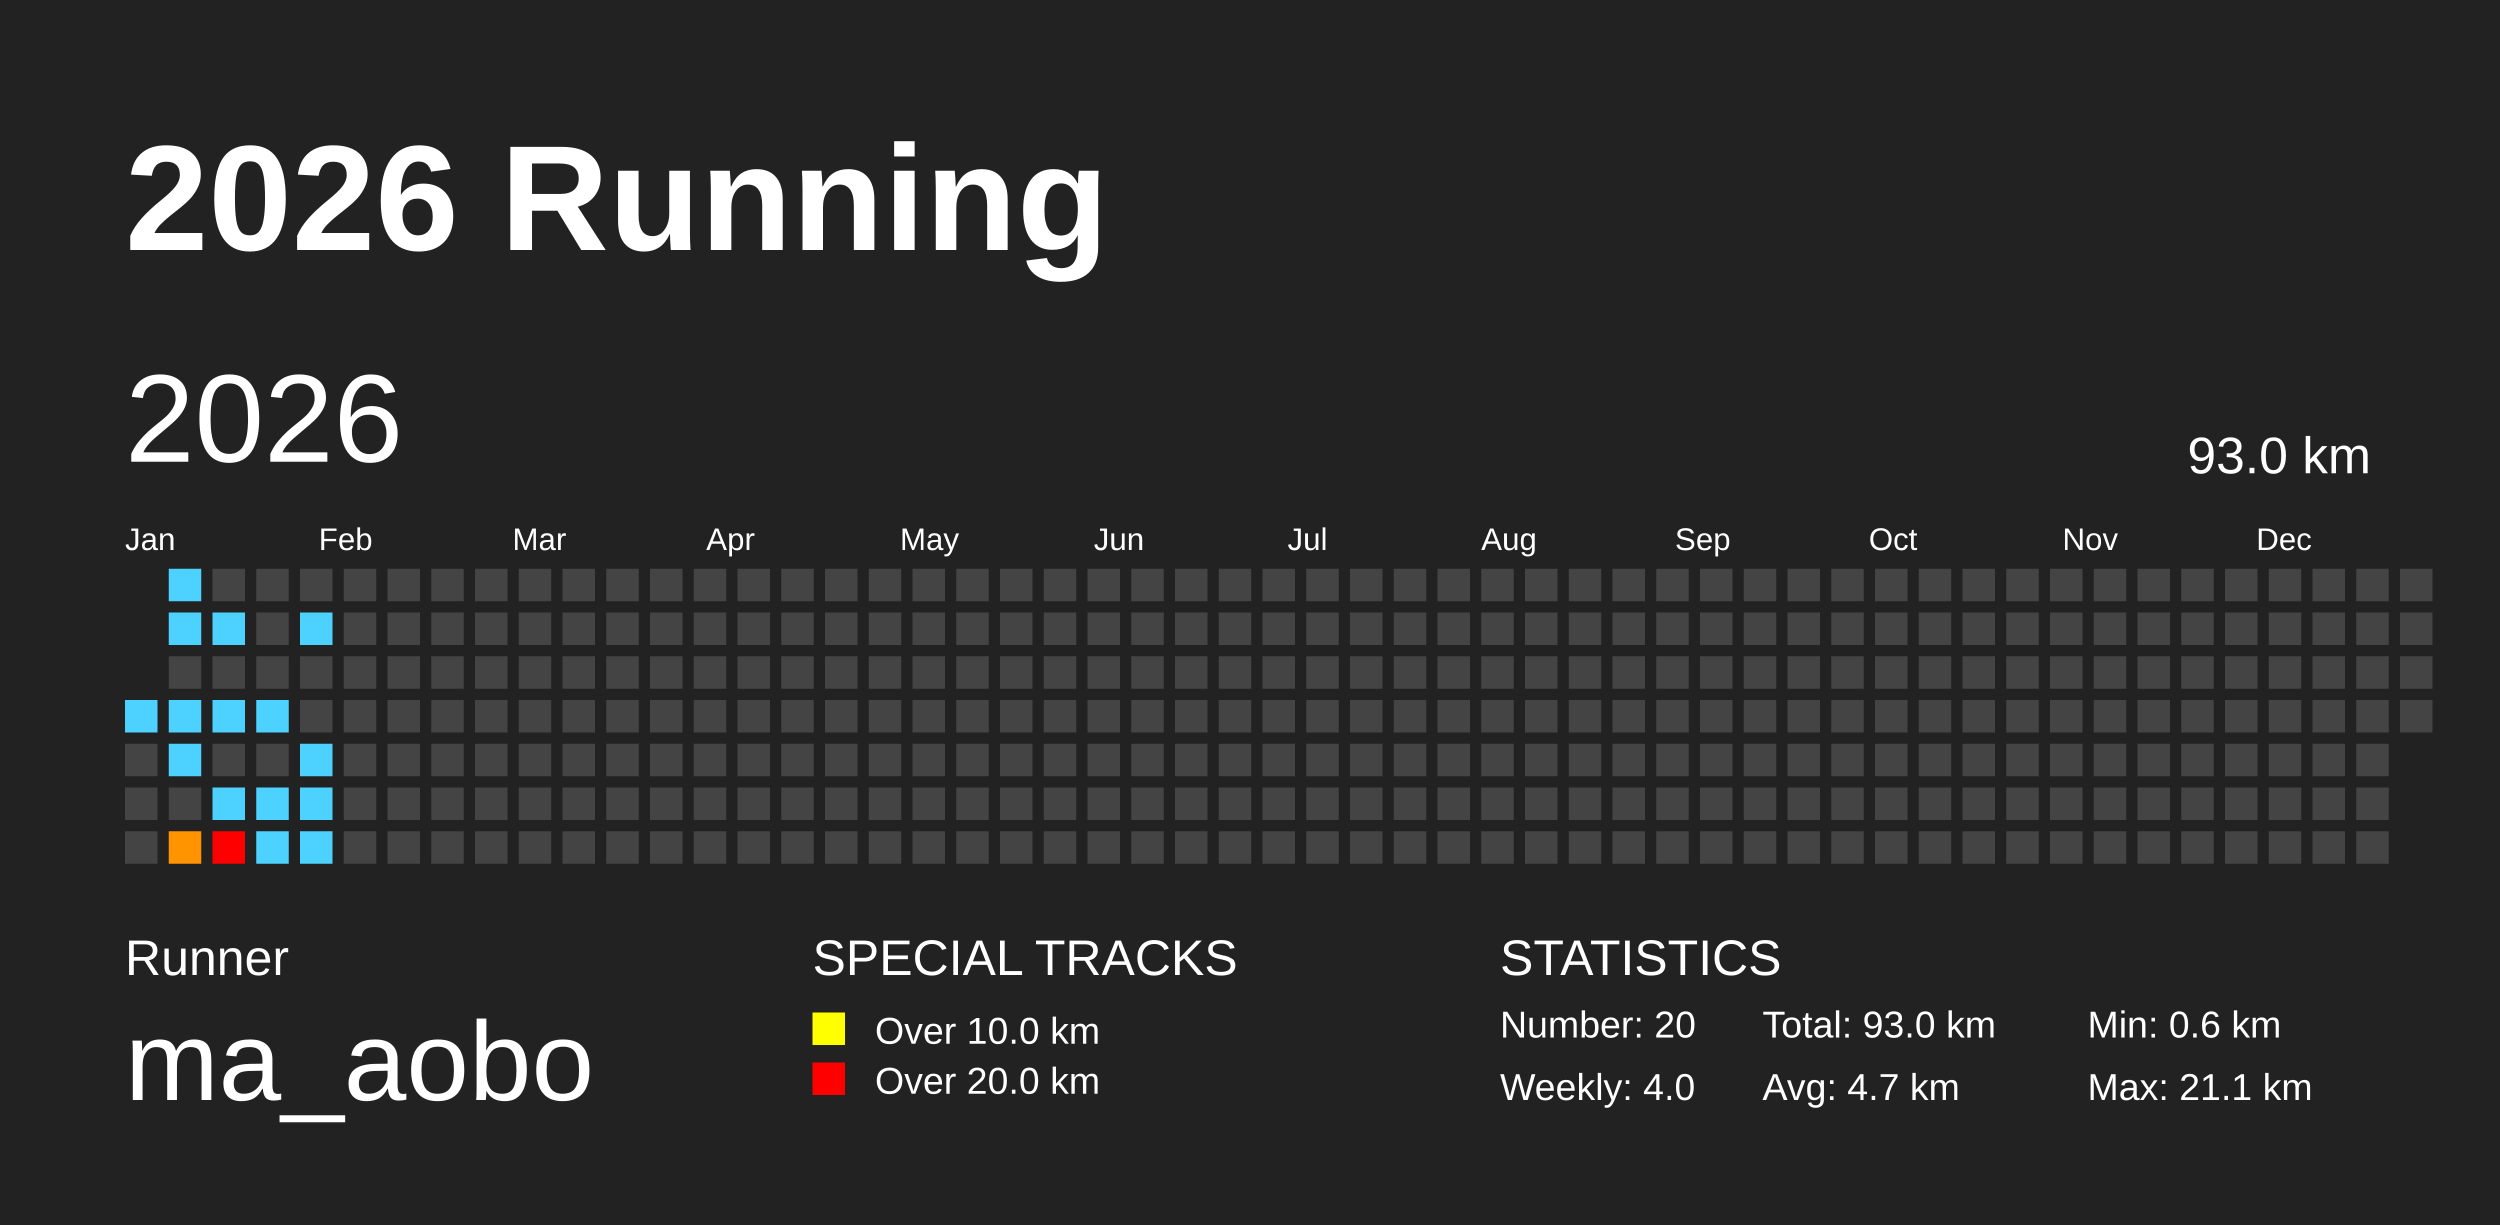
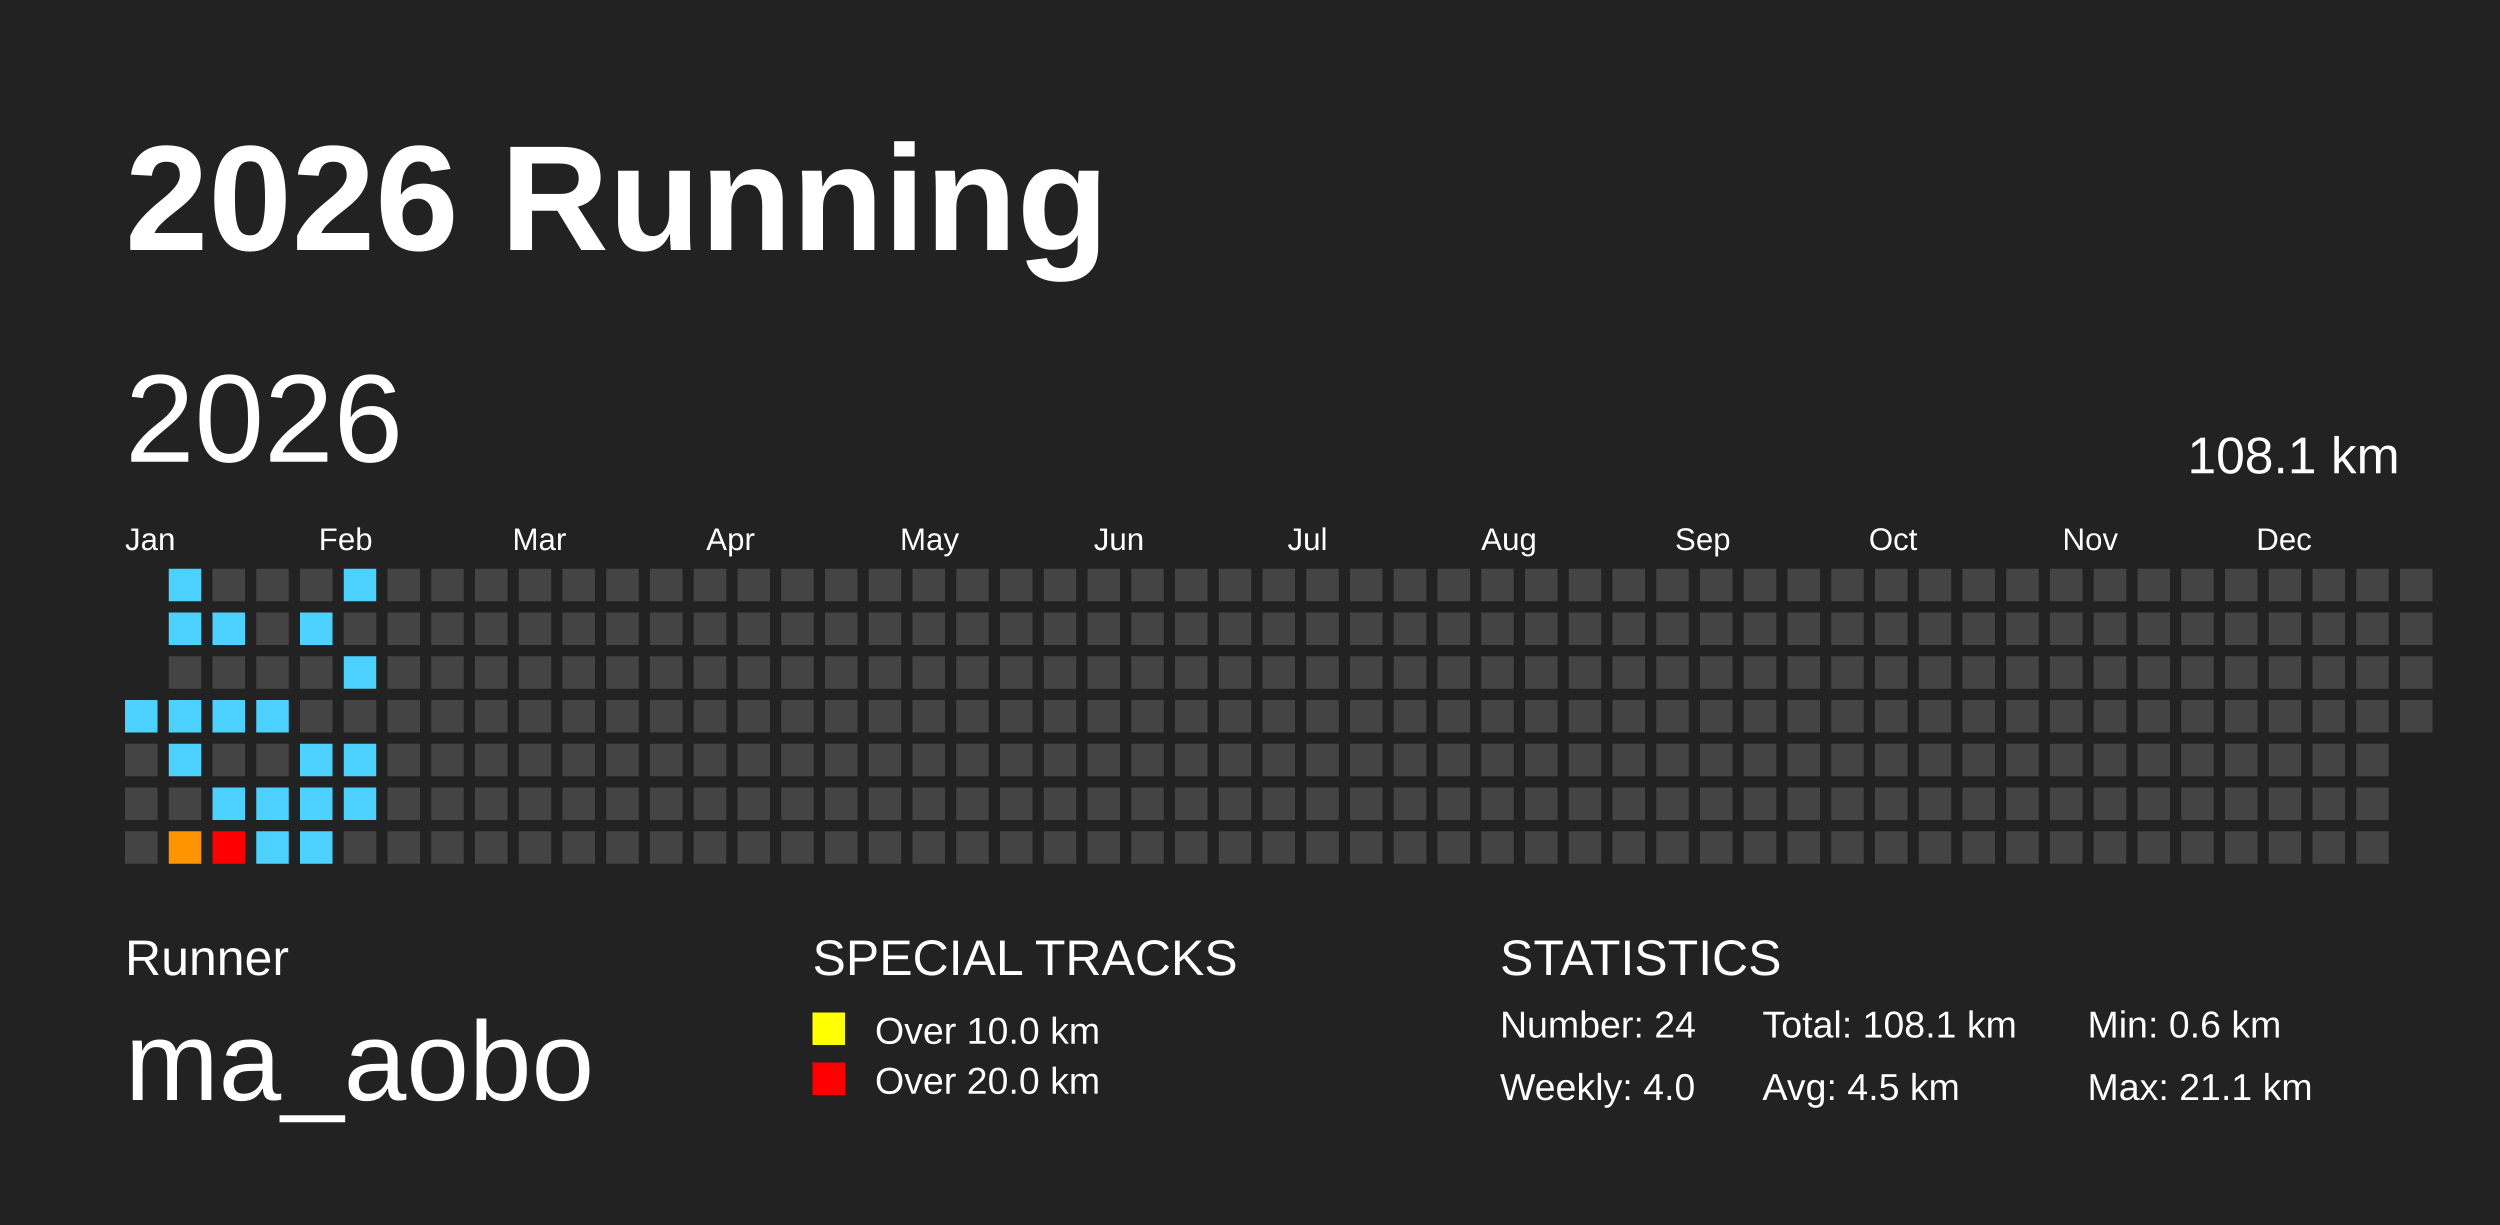
<svg xmlns="http://www.w3.org/2000/svg" baseProfile="full" height="98mm" version="1.1" viewBox="0,0,200,98" width="200mm">
  <defs />
  <rect fill="#222222" height="98" width="200" x="0" y="0" />
  <text fill="#FFFFFF" style="font-size:12px; font-family:Arial; font-weight:bold;" x="10" y="20">2026 Running</text>
  <text fill="#FFFFFF" style="font-size:4px; font-family:Arial" x="10" y="78">Runner</text>
  <text fill="#FFFFFF" style="font-size:9px; font-family:Arial" x="10" y="88">ma_aobo</text>
  <text fill="#FFFFFF" style="font-size:4px; font-family:Arial" x="65" y="78">SPECIAL TRACKS</text>
  <rect fill="yellow" height="2.6" width="2.6" x="65" y="81" />
  <text fill="#FFFFFF" style="font-size:3px; font-family:Arial" x="70" y="83.5">Over 10.0 km</text>
  <rect fill="red" height="2.6" width="2.6" x="65" y="85" />
  <text fill="#FFFFFF" style="font-size:3px; font-family:Arial" x="70" y="87.5">Over 20.0 km</text>
  <text fill="#FFFFFF" style="font-size:4px; font-family:Arial" x="120" y="78">STATISTICS</text>
-   <text fill="#FFFFFF" style="font-size:3px; font-family:Arial" x="120" y="83">Number: 20</text>
+   <text fill="#FFFFFF" style="font-size:3px; font-family:Arial" x="120" y="83">Number: 24</text>
  <text fill="#FFFFFF" style="font-size:3px; font-family:Arial" x="120" y="88">Weekly: 4.0</text>
-   <text fill="#FFFFFF" style="font-size:3px; font-family:Arial" x="141" y="83">Total: 93.0 km</text>
-   <text fill="#FFFFFF" style="font-size:3px; font-family:Arial" x="141" y="88">Avg: 4.7 km</text>
+   <text fill="#FFFFFF" style="font-size:3px; font-family:Arial" x="141" y="83">Total: 108.1 km</text>
+   <text fill="#FFFFFF" style="font-size:3px; font-family:Arial" x="141" y="88">Avg: 4.5 km</text>
  <text fill="#FFFFFF" style="font-size:3px; font-family:Arial" x="167" y="83">Min: 0.6 km</text>
  <text fill="#FFFFFF" style="font-size:3px; font-family:Arial" x="167" y="88">Max: 21.1 km</text>
  <text dominant-baseline="hanging" fill="#FFFFFF" style="font-size:10.0px; font-family:Arial;" x="10" y="30">2026</text>
-   <text dominant-baseline="hanging" fill="#FFFFFF" style="font-size:4.125px; font-family:Arial;" x="175" y="35">93.0 km</text>
+   <text dominant-baseline="hanging" fill="#FFFFFF" style="font-size:4.125px; font-family:Arial;" x="175" y="35">108.1 km</text>
  <text fill="#FFFFFF" style="font-size:2.5px; font-family:Arial" x="10.0" y="44">Jan</text>
  <text fill="#FFFFFF" style="font-size:2.5px; font-family:Arial" x="25.5" y="44">Feb</text>
  <text fill="#FFFFFF" style="font-size:2.5px; font-family:Arial" x="41.0" y="44">Mar</text>
  <text fill="#FFFFFF" style="font-size:2.5px; font-family:Arial" x="56.5" y="44">Apr</text>
  <text fill="#FFFFFF" style="font-size:2.5px; font-family:Arial" x="72.0" y="44">May</text>
  <text fill="#FFFFFF" style="font-size:2.5px; font-family:Arial" x="87.5" y="44">Jun</text>
  <text fill="#FFFFFF" style="font-size:2.5px; font-family:Arial" x="103.0" y="44">Jul</text>
  <text fill="#FFFFFF" style="font-size:2.5px; font-family:Arial" x="118.5" y="44">Aug</text>
  <text fill="#FFFFFF" style="font-size:2.5px; font-family:Arial" x="134.0" y="44">Sep</text>
  <text fill="#FFFFFF" style="font-size:2.5px; font-family:Arial" x="149.5" y="44">Oct</text>
  <text fill="#FFFFFF" style="font-size:2.5px; font-family:Arial" x="165.0" y="44">Nov</text>
  <text fill="#FFFFFF" style="font-size:2.5px; font-family:Arial" x="180.5" y="44">Dec</text>
  <rect fill="#4dd2ff" height="2.6" width="2.6" x="10.0" y="56.0" />
  <rect fill="#444444" height="2.6" width="2.6" x="10.0" y="59.5" />
  <rect fill="#444444" height="2.6" width="2.6" x="10.0" y="63.0" />
  <rect fill="#444444" height="2.6" width="2.6" x="10.0" y="66.5" />
  <rect fill="#4dd2ff" height="2.6" width="2.6" x="13.5" y="45.5" />
  <rect fill="#4dd2ff" height="2.6" width="2.6" x="13.5" y="49.0" />
  <rect fill="#444444" height="2.6" width="2.6" x="13.5" y="52.5" />
  <rect fill="#4dd2ff" height="2.6" width="2.6" x="13.5" y="56.0" />
  <rect fill="#4dd2ff" height="2.6" width="2.6" x="13.5" y="59.5" />
  <rect fill="#444444" height="2.6" width="2.6" x="13.5" y="63.0" />
  <rect fill="#ff9400" height="2.6" width="2.6" x="13.5" y="66.5" />
  <rect fill="#444444" height="2.6" width="2.6" x="17.0" y="45.5" />
  <rect fill="#4dd2ff" height="2.6" width="2.6" x="17.0" y="49.0" />
  <rect fill="#444444" height="2.6" width="2.6" x="17.0" y="52.5" />
  <rect fill="#4dd2ff" height="2.6" width="2.6" x="17.0" y="56.0" />
  <rect fill="#444444" height="2.6" width="2.6" x="17.0" y="59.5" />
  <rect fill="#4dd2ff" height="2.6" width="2.6" x="17.0" y="63.0" />
  <rect fill="red" height="2.6" width="2.6" x="17.0" y="66.5" />
  <rect fill="#444444" height="2.6" width="2.6" x="20.5" y="45.5" />
  <rect fill="#444444" height="2.6" width="2.6" x="20.5" y="49.0" />
  <rect fill="#444444" height="2.6" width="2.6" x="20.5" y="52.5" />
  <rect fill="#4dd2ff" height="2.6" width="2.6" x="20.5" y="56.0" />
  <rect fill="#444444" height="2.6" width="2.6" x="20.5" y="59.5" />
  <rect fill="#4dd2ff" height="2.6" width="2.6" x="20.5" y="63.0" />
  <rect fill="#4dd2ff" height="2.6" width="2.6" x="20.5" y="66.5" />
  <rect fill="#444444" height="2.6" width="2.6" x="24.0" y="45.5" />
  <rect fill="#4dd2ff" height="2.6" width="2.6" x="24.0" y="49.0" />
  <rect fill="#444444" height="2.6" width="2.6" x="24.0" y="52.5" />
  <rect fill="#444444" height="2.6" width="2.6" x="24.0" y="56.0" />
  <rect fill="#4dd2ff" height="2.6" width="2.6" x="24.0" y="59.5" />
  <rect fill="#4dd2ff" height="2.6" width="2.6" x="24.0" y="63.0" />
  <rect fill="#4dd2ff" height="2.6" width="2.6" x="24.0" y="66.5" />
-   <rect fill="#444444" height="2.6" width="2.6" x="27.5" y="45.5" />
+   <rect fill="#4dd2ff" height="2.6" width="2.6" x="27.5" y="45.5" />
  <rect fill="#444444" height="2.6" width="2.6" x="27.5" y="49.0" />
-   <rect fill="#444444" height="2.6" width="2.6" x="27.5" y="52.5" />
+   <rect fill="#4dd2ff" height="2.6" width="2.6" x="27.5" y="52.5" />
  <rect fill="#444444" height="2.6" width="2.6" x="27.5" y="56.0" />
-   <rect fill="#444444" height="2.6" width="2.6" x="27.5" y="59.5" />
-   <rect fill="#444444" height="2.6" width="2.6" x="27.5" y="63.0" />
+   <rect fill="#4dd2ff" height="2.6" width="2.6" x="27.5" y="59.5" />
+   <rect fill="#4dd2ff" height="2.6" width="2.6" x="27.5" y="63.0" />
  <rect fill="#444444" height="2.6" width="2.6" x="27.5" y="66.5" />
  <rect fill="#444444" height="2.6" width="2.6" x="31.0" y="45.5" />
  <rect fill="#444444" height="2.6" width="2.6" x="31.0" y="49.0" />
  <rect fill="#444444" height="2.6" width="2.6" x="31.0" y="52.5" />
  <rect fill="#444444" height="2.6" width="2.6" x="31.0" y="56.0" />
  <rect fill="#444444" height="2.6" width="2.6" x="31.0" y="59.5" />
  <rect fill="#444444" height="2.6" width="2.6" x="31.0" y="63.0" />
  <rect fill="#444444" height="2.6" width="2.6" x="31.0" y="66.5" />
  <rect fill="#444444" height="2.6" width="2.6" x="34.5" y="45.5" />
  <rect fill="#444444" height="2.6" width="2.6" x="34.5" y="49.0" />
  <rect fill="#444444" height="2.6" width="2.6" x="34.5" y="52.5" />
  <rect fill="#444444" height="2.6" width="2.6" x="34.5" y="56.0" />
  <rect fill="#444444" height="2.6" width="2.6" x="34.5" y="59.5" />
  <rect fill="#444444" height="2.6" width="2.6" x="34.5" y="63.0" />
  <rect fill="#444444" height="2.6" width="2.6" x="34.5" y="66.5" />
  <rect fill="#444444" height="2.6" width="2.6" x="38.0" y="45.5" />
  <rect fill="#444444" height="2.6" width="2.6" x="38.0" y="49.0" />
  <rect fill="#444444" height="2.6" width="2.6" x="38.0" y="52.5" />
  <rect fill="#444444" height="2.6" width="2.6" x="38.0" y="56.0" />
  <rect fill="#444444" height="2.6" width="2.6" x="38.0" y="59.5" />
  <rect fill="#444444" height="2.6" width="2.6" x="38.0" y="63.0" />
  <rect fill="#444444" height="2.6" width="2.6" x="38.0" y="66.5" />
  <rect fill="#444444" height="2.6" width="2.6" x="41.5" y="45.5" />
  <rect fill="#444444" height="2.6" width="2.6" x="41.5" y="49.0" />
  <rect fill="#444444" height="2.6" width="2.6" x="41.5" y="52.5" />
  <rect fill="#444444" height="2.6" width="2.6" x="41.5" y="56.0" />
  <rect fill="#444444" height="2.6" width="2.6" x="41.5" y="59.5" />
  <rect fill="#444444" height="2.6" width="2.6" x="41.5" y="63.0" />
  <rect fill="#444444" height="2.6" width="2.6" x="41.5" y="66.5" />
  <rect fill="#444444" height="2.6" width="2.6" x="45.0" y="45.5" />
  <rect fill="#444444" height="2.6" width="2.6" x="45.0" y="49.0" />
  <rect fill="#444444" height="2.6" width="2.6" x="45.0" y="52.5" />
  <rect fill="#444444" height="2.6" width="2.6" x="45.0" y="56.0" />
  <rect fill="#444444" height="2.6" width="2.6" x="45.0" y="59.5" />
  <rect fill="#444444" height="2.6" width="2.6" x="45.0" y="63.0" />
  <rect fill="#444444" height="2.6" width="2.6" x="45.0" y="66.5" />
  <rect fill="#444444" height="2.6" width="2.6" x="48.5" y="45.5" />
  <rect fill="#444444" height="2.6" width="2.6" x="48.5" y="49.0" />
  <rect fill="#444444" height="2.6" width="2.6" x="48.5" y="52.5" />
  <rect fill="#444444" height="2.6" width="2.6" x="48.5" y="56.0" />
  <rect fill="#444444" height="2.6" width="2.6" x="48.5" y="59.5" />
  <rect fill="#444444" height="2.6" width="2.6" x="48.5" y="63.0" />
  <rect fill="#444444" height="2.6" width="2.6" x="48.5" y="66.5" />
  <rect fill="#444444" height="2.6" width="2.6" x="52.0" y="45.5" />
  <rect fill="#444444" height="2.6" width="2.6" x="52.0" y="49.0" />
  <rect fill="#444444" height="2.6" width="2.6" x="52.0" y="52.5" />
  <rect fill="#444444" height="2.6" width="2.6" x="52.0" y="56.0" />
  <rect fill="#444444" height="2.6" width="2.6" x="52.0" y="59.5" />
  <rect fill="#444444" height="2.6" width="2.6" x="52.0" y="63.0" />
  <rect fill="#444444" height="2.6" width="2.6" x="52.0" y="66.5" />
  <rect fill="#444444" height="2.6" width="2.6" x="55.5" y="45.5" />
  <rect fill="#444444" height="2.6" width="2.6" x="55.5" y="49.0" />
  <rect fill="#444444" height="2.6" width="2.6" x="55.5" y="52.5" />
  <rect fill="#444444" height="2.6" width="2.6" x="55.5" y="56.0" />
  <rect fill="#444444" height="2.6" width="2.6" x="55.5" y="59.5" />
  <rect fill="#444444" height="2.6" width="2.6" x="55.5" y="63.0" />
  <rect fill="#444444" height="2.6" width="2.6" x="55.5" y="66.5" />
  <rect fill="#444444" height="2.6" width="2.6" x="59.0" y="45.5" />
  <rect fill="#444444" height="2.6" width="2.6" x="59.0" y="49.0" />
  <rect fill="#444444" height="2.6" width="2.6" x="59.0" y="52.5" />
  <rect fill="#444444" height="2.6" width="2.6" x="59.0" y="56.0" />
  <rect fill="#444444" height="2.6" width="2.6" x="59.0" y="59.5" />
  <rect fill="#444444" height="2.6" width="2.6" x="59.0" y="63.0" />
  <rect fill="#444444" height="2.6" width="2.6" x="59.0" y="66.5" />
  <rect fill="#444444" height="2.6" width="2.6" x="62.5" y="45.5" />
  <rect fill="#444444" height="2.6" width="2.6" x="62.5" y="49.0" />
  <rect fill="#444444" height="2.6" width="2.6" x="62.5" y="52.5" />
  <rect fill="#444444" height="2.6" width="2.6" x="62.5" y="56.0" />
  <rect fill="#444444" height="2.6" width="2.6" x="62.5" y="59.5" />
  <rect fill="#444444" height="2.6" width="2.6" x="62.5" y="63.0" />
  <rect fill="#444444" height="2.6" width="2.6" x="62.5" y="66.5" />
  <rect fill="#444444" height="2.6" width="2.6" x="66.0" y="45.5" />
  <rect fill="#444444" height="2.6" width="2.6" x="66.0" y="49.0" />
  <rect fill="#444444" height="2.6" width="2.6" x="66.0" y="52.5" />
  <rect fill="#444444" height="2.6" width="2.6" x="66.0" y="56.0" />
  <rect fill="#444444" height="2.6" width="2.6" x="66.0" y="59.5" />
  <rect fill="#444444" height="2.6" width="2.6" x="66.0" y="63.0" />
  <rect fill="#444444" height="2.6" width="2.6" x="66.0" y="66.5" />
  <rect fill="#444444" height="2.6" width="2.6" x="69.5" y="45.5" />
  <rect fill="#444444" height="2.6" width="2.6" x="69.5" y="49.0" />
  <rect fill="#444444" height="2.6" width="2.6" x="69.5" y="52.5" />
  <rect fill="#444444" height="2.6" width="2.6" x="69.5" y="56.0" />
  <rect fill="#444444" height="2.6" width="2.6" x="69.5" y="59.5" />
  <rect fill="#444444" height="2.6" width="2.6" x="69.5" y="63.0" />
  <rect fill="#444444" height="2.6" width="2.6" x="69.5" y="66.5" />
  <rect fill="#444444" height="2.6" width="2.6" x="73.0" y="45.5" />
  <rect fill="#444444" height="2.6" width="2.6" x="73.0" y="49.0" />
  <rect fill="#444444" height="2.6" width="2.6" x="73.0" y="52.5" />
  <rect fill="#444444" height="2.6" width="2.6" x="73.0" y="56.0" />
  <rect fill="#444444" height="2.6" width="2.6" x="73.0" y="59.5" />
  <rect fill="#444444" height="2.6" width="2.6" x="73.0" y="63.0" />
  <rect fill="#444444" height="2.6" width="2.6" x="73.0" y="66.5" />
  <rect fill="#444444" height="2.6" width="2.6" x="76.5" y="45.5" />
  <rect fill="#444444" height="2.6" width="2.6" x="76.5" y="49.0" />
  <rect fill="#444444" height="2.6" width="2.6" x="76.5" y="52.5" />
  <rect fill="#444444" height="2.6" width="2.6" x="76.5" y="56.0" />
  <rect fill="#444444" height="2.6" width="2.6" x="76.5" y="59.5" />
  <rect fill="#444444" height="2.6" width="2.6" x="76.5" y="63.0" />
  <rect fill="#444444" height="2.6" width="2.6" x="76.5" y="66.5" />
  <rect fill="#444444" height="2.6" width="2.6" x="80.0" y="45.5" />
  <rect fill="#444444" height="2.6" width="2.6" x="80.0" y="49.0" />
  <rect fill="#444444" height="2.6" width="2.6" x="80.0" y="52.5" />
  <rect fill="#444444" height="2.6" width="2.6" x="80.0" y="56.0" />
  <rect fill="#444444" height="2.6" width="2.6" x="80.0" y="59.5" />
  <rect fill="#444444" height="2.6" width="2.6" x="80.0" y="63.0" />
  <rect fill="#444444" height="2.6" width="2.6" x="80.0" y="66.5" />
  <rect fill="#444444" height="2.6" width="2.6" x="83.5" y="45.5" />
  <rect fill="#444444" height="2.6" width="2.6" x="83.5" y="49.0" />
  <rect fill="#444444" height="2.6" width="2.6" x="83.5" y="52.5" />
  <rect fill="#444444" height="2.6" width="2.6" x="83.5" y="56.0" />
  <rect fill="#444444" height="2.6" width="2.6" x="83.5" y="59.5" />
  <rect fill="#444444" height="2.6" width="2.6" x="83.5" y="63.0" />
  <rect fill="#444444" height="2.6" width="2.6" x="83.5" y="66.5" />
  <rect fill="#444444" height="2.6" width="2.6" x="87.0" y="45.5" />
  <rect fill="#444444" height="2.6" width="2.6" x="87.0" y="49.0" />
  <rect fill="#444444" height="2.6" width="2.6" x="87.0" y="52.5" />
  <rect fill="#444444" height="2.6" width="2.6" x="87.0" y="56.0" />
  <rect fill="#444444" height="2.6" width="2.6" x="87.0" y="59.5" />
  <rect fill="#444444" height="2.6" width="2.6" x="87.0" y="63.0" />
  <rect fill="#444444" height="2.6" width="2.6" x="87.0" y="66.5" />
  <rect fill="#444444" height="2.6" width="2.6" x="90.5" y="45.5" />
  <rect fill="#444444" height="2.6" width="2.6" x="90.5" y="49.0" />
  <rect fill="#444444" height="2.6" width="2.6" x="90.5" y="52.5" />
  <rect fill="#444444" height="2.6" width="2.6" x="90.5" y="56.0" />
  <rect fill="#444444" height="2.6" width="2.6" x="90.5" y="59.5" />
  <rect fill="#444444" height="2.6" width="2.6" x="90.5" y="63.0" />
  <rect fill="#444444" height="2.6" width="2.6" x="90.5" y="66.5" />
  <rect fill="#444444" height="2.6" width="2.6" x="94.0" y="45.5" />
  <rect fill="#444444" height="2.6" width="2.6" x="94.0" y="49.0" />
  <rect fill="#444444" height="2.6" width="2.6" x="94.0" y="52.5" />
  <rect fill="#444444" height="2.6" width="2.6" x="94.0" y="56.0" />
  <rect fill="#444444" height="2.6" width="2.6" x="94.0" y="59.5" />
  <rect fill="#444444" height="2.6" width="2.6" x="94.0" y="63.0" />
  <rect fill="#444444" height="2.6" width="2.6" x="94.0" y="66.5" />
  <rect fill="#444444" height="2.6" width="2.6" x="97.5" y="45.5" />
  <rect fill="#444444" height="2.6" width="2.6" x="97.5" y="49.0" />
  <rect fill="#444444" height="2.6" width="2.6" x="97.5" y="52.5" />
  <rect fill="#444444" height="2.6" width="2.6" x="97.5" y="56.0" />
  <rect fill="#444444" height="2.6" width="2.6" x="97.5" y="59.5" />
  <rect fill="#444444" height="2.6" width="2.6" x="97.5" y="63.0" />
  <rect fill="#444444" height="2.6" width="2.6" x="97.5" y="66.5" />
  <rect fill="#444444" height="2.6" width="2.6" x="101.0" y="45.5" />
  <rect fill="#444444" height="2.6" width="2.6" x="101.0" y="49.0" />
  <rect fill="#444444" height="2.6" width="2.6" x="101.0" y="52.5" />
  <rect fill="#444444" height="2.6" width="2.6" x="101.0" y="56.0" />
  <rect fill="#444444" height="2.6" width="2.6" x="101.0" y="59.5" />
  <rect fill="#444444" height="2.6" width="2.6" x="101.0" y="63.0" />
  <rect fill="#444444" height="2.6" width="2.6" x="101.0" y="66.5" />
  <rect fill="#444444" height="2.6" width="2.6" x="104.5" y="45.5" />
  <rect fill="#444444" height="2.6" width="2.6" x="104.5" y="49.0" />
  <rect fill="#444444" height="2.6" width="2.6" x="104.5" y="52.5" />
  <rect fill="#444444" height="2.6" width="2.6" x="104.5" y="56.0" />
  <rect fill="#444444" height="2.6" width="2.6" x="104.5" y="59.5" />
  <rect fill="#444444" height="2.6" width="2.6" x="104.5" y="63.0" />
  <rect fill="#444444" height="2.6" width="2.6" x="104.5" y="66.5" />
  <rect fill="#444444" height="2.6" width="2.6" x="108.0" y="45.5" />
  <rect fill="#444444" height="2.6" width="2.6" x="108.0" y="49.0" />
  <rect fill="#444444" height="2.6" width="2.6" x="108.0" y="52.5" />
  <rect fill="#444444" height="2.6" width="2.6" x="108.0" y="56.0" />
  <rect fill="#444444" height="2.6" width="2.6" x="108.0" y="59.5" />
  <rect fill="#444444" height="2.6" width="2.6" x="108.0" y="63.0" />
  <rect fill="#444444" height="2.6" width="2.6" x="108.0" y="66.5" />
  <rect fill="#444444" height="2.6" width="2.6" x="111.5" y="45.5" />
  <rect fill="#444444" height="2.6" width="2.6" x="111.5" y="49.0" />
  <rect fill="#444444" height="2.6" width="2.6" x="111.5" y="52.5" />
  <rect fill="#444444" height="2.6" width="2.6" x="111.5" y="56.0" />
  <rect fill="#444444" height="2.6" width="2.6" x="111.5" y="59.5" />
  <rect fill="#444444" height="2.6" width="2.6" x="111.5" y="63.0" />
  <rect fill="#444444" height="2.6" width="2.6" x="111.5" y="66.5" />
  <rect fill="#444444" height="2.6" width="2.6" x="115.0" y="45.5" />
  <rect fill="#444444" height="2.6" width="2.6" x="115.0" y="49.0" />
  <rect fill="#444444" height="2.6" width="2.6" x="115.0" y="52.5" />
  <rect fill="#444444" height="2.6" width="2.6" x="115.0" y="56.0" />
  <rect fill="#444444" height="2.6" width="2.6" x="115.0" y="59.5" />
  <rect fill="#444444" height="2.6" width="2.6" x="115.0" y="63.0" />
  <rect fill="#444444" height="2.6" width="2.6" x="115.0" y="66.5" />
  <rect fill="#444444" height="2.6" width="2.6" x="118.5" y="45.5" />
  <rect fill="#444444" height="2.6" width="2.6" x="118.5" y="49.0" />
  <rect fill="#444444" height="2.6" width="2.6" x="118.5" y="52.5" />
  <rect fill="#444444" height="2.6" width="2.6" x="118.5" y="56.0" />
  <rect fill="#444444" height="2.6" width="2.6" x="118.5" y="59.5" />
  <rect fill="#444444" height="2.6" width="2.6" x="118.5" y="63.0" />
  <rect fill="#444444" height="2.6" width="2.6" x="118.5" y="66.5" />
  <rect fill="#444444" height="2.6" width="2.6" x="122.0" y="45.5" />
  <rect fill="#444444" height="2.6" width="2.6" x="122.0" y="49.0" />
  <rect fill="#444444" height="2.6" width="2.6" x="122.0" y="52.5" />
  <rect fill="#444444" height="2.6" width="2.6" x="122.0" y="56.0" />
  <rect fill="#444444" height="2.6" width="2.6" x="122.0" y="59.5" />
  <rect fill="#444444" height="2.6" width="2.6" x="122.0" y="63.0" />
  <rect fill="#444444" height="2.6" width="2.6" x="122.0" y="66.5" />
  <rect fill="#444444" height="2.6" width="2.6" x="125.5" y="45.5" />
  <rect fill="#444444" height="2.6" width="2.6" x="125.5" y="49.0" />
  <rect fill="#444444" height="2.6" width="2.6" x="125.5" y="52.5" />
  <rect fill="#444444" height="2.6" width="2.6" x="125.5" y="56.0" />
  <rect fill="#444444" height="2.6" width="2.6" x="125.5" y="59.5" />
  <rect fill="#444444" height="2.6" width="2.6" x="125.5" y="63.0" />
  <rect fill="#444444" height="2.6" width="2.6" x="125.5" y="66.5" />
  <rect fill="#444444" height="2.6" width="2.6" x="129.0" y="45.5" />
  <rect fill="#444444" height="2.6" width="2.6" x="129.0" y="49.0" />
  <rect fill="#444444" height="2.6" width="2.6" x="129.0" y="52.5" />
  <rect fill="#444444" height="2.6" width="2.6" x="129.0" y="56.0" />
  <rect fill="#444444" height="2.6" width="2.6" x="129.0" y="59.5" />
  <rect fill="#444444" height="2.6" width="2.6" x="129.0" y="63.0" />
  <rect fill="#444444" height="2.6" width="2.6" x="129.0" y="66.5" />
  <rect fill="#444444" height="2.6" width="2.6" x="132.5" y="45.5" />
  <rect fill="#444444" height="2.6" width="2.6" x="132.5" y="49.0" />
  <rect fill="#444444" height="2.6" width="2.6" x="132.5" y="52.5" />
  <rect fill="#444444" height="2.6" width="2.6" x="132.5" y="56.0" />
  <rect fill="#444444" height="2.6" width="2.6" x="132.5" y="59.5" />
  <rect fill="#444444" height="2.6" width="2.6" x="132.5" y="63.0" />
  <rect fill="#444444" height="2.6" width="2.6" x="132.5" y="66.5" />
  <rect fill="#444444" height="2.6" width="2.6" x="136.0" y="45.5" />
  <rect fill="#444444" height="2.6" width="2.6" x="136.0" y="49.0" />
  <rect fill="#444444" height="2.6" width="2.6" x="136.0" y="52.5" />
  <rect fill="#444444" height="2.6" width="2.6" x="136.0" y="56.0" />
  <rect fill="#444444" height="2.6" width="2.6" x="136.0" y="59.5" />
  <rect fill="#444444" height="2.6" width="2.6" x="136.0" y="63.0" />
  <rect fill="#444444" height="2.6" width="2.6" x="136.0" y="66.5" />
  <rect fill="#444444" height="2.6" width="2.6" x="139.5" y="45.5" />
  <rect fill="#444444" height="2.6" width="2.6" x="139.5" y="49.0" />
  <rect fill="#444444" height="2.6" width="2.6" x="139.5" y="52.5" />
  <rect fill="#444444" height="2.6" width="2.6" x="139.5" y="56.0" />
  <rect fill="#444444" height="2.6" width="2.6" x="139.5" y="59.5" />
  <rect fill="#444444" height="2.6" width="2.6" x="139.5" y="63.0" />
  <rect fill="#444444" height="2.6" width="2.6" x="139.5" y="66.5" />
  <rect fill="#444444" height="2.6" width="2.6" x="143.0" y="45.5" />
  <rect fill="#444444" height="2.6" width="2.6" x="143.0" y="49.0" />
  <rect fill="#444444" height="2.6" width="2.6" x="143.0" y="52.5" />
  <rect fill="#444444" height="2.6" width="2.6" x="143.0" y="56.0" />
  <rect fill="#444444" height="2.6" width="2.6" x="143.0" y="59.5" />
  <rect fill="#444444" height="2.6" width="2.6" x="143.0" y="63.0" />
  <rect fill="#444444" height="2.6" width="2.6" x="143.0" y="66.5" />
  <rect fill="#444444" height="2.6" width="2.6" x="146.5" y="45.5" />
  <rect fill="#444444" height="2.6" width="2.6" x="146.5" y="49.0" />
  <rect fill="#444444" height="2.6" width="2.6" x="146.5" y="52.5" />
  <rect fill="#444444" height="2.6" width="2.6" x="146.5" y="56.0" />
  <rect fill="#444444" height="2.6" width="2.6" x="146.5" y="59.5" />
  <rect fill="#444444" height="2.6" width="2.6" x="146.5" y="63.0" />
  <rect fill="#444444" height="2.6" width="2.6" x="146.5" y="66.5" />
  <rect fill="#444444" height="2.6" width="2.6" x="150.0" y="45.5" />
  <rect fill="#444444" height="2.6" width="2.6" x="150.0" y="49.0" />
  <rect fill="#444444" height="2.6" width="2.6" x="150.0" y="52.5" />
  <rect fill="#444444" height="2.6" width="2.6" x="150.0" y="56.0" />
  <rect fill="#444444" height="2.6" width="2.6" x="150.0" y="59.5" />
  <rect fill="#444444" height="2.6" width="2.6" x="150.0" y="63.0" />
  <rect fill="#444444" height="2.6" width="2.6" x="150.0" y="66.5" />
  <rect fill="#444444" height="2.6" width="2.6" x="153.5" y="45.5" />
  <rect fill="#444444" height="2.6" width="2.6" x="153.5" y="49.0" />
  <rect fill="#444444" height="2.6" width="2.6" x="153.5" y="52.5" />
  <rect fill="#444444" height="2.6" width="2.6" x="153.5" y="56.0" />
  <rect fill="#444444" height="2.6" width="2.6" x="153.5" y="59.5" />
  <rect fill="#444444" height="2.6" width="2.6" x="153.5" y="63.0" />
  <rect fill="#444444" height="2.6" width="2.6" x="153.5" y="66.5" />
  <rect fill="#444444" height="2.6" width="2.6" x="157.0" y="45.5" />
  <rect fill="#444444" height="2.6" width="2.6" x="157.0" y="49.0" />
  <rect fill="#444444" height="2.6" width="2.6" x="157.0" y="52.5" />
  <rect fill="#444444" height="2.6" width="2.6" x="157.0" y="56.0" />
  <rect fill="#444444" height="2.6" width="2.6" x="157.0" y="59.5" />
  <rect fill="#444444" height="2.6" width="2.6" x="157.0" y="63.0" />
  <rect fill="#444444" height="2.6" width="2.6" x="157.0" y="66.5" />
  <rect fill="#444444" height="2.6" width="2.6" x="160.5" y="45.5" />
  <rect fill="#444444" height="2.6" width="2.6" x="160.5" y="49.0" />
  <rect fill="#444444" height="2.6" width="2.6" x="160.5" y="52.5" />
  <rect fill="#444444" height="2.6" width="2.6" x="160.5" y="56.0" />
  <rect fill="#444444" height="2.6" width="2.6" x="160.5" y="59.5" />
  <rect fill="#444444" height="2.6" width="2.6" x="160.5" y="63.0" />
  <rect fill="#444444" height="2.6" width="2.6" x="160.5" y="66.5" />
  <rect fill="#444444" height="2.6" width="2.6" x="164.0" y="45.5" />
  <rect fill="#444444" height="2.6" width="2.6" x="164.0" y="49.0" />
  <rect fill="#444444" height="2.6" width="2.6" x="164.0" y="52.5" />
  <rect fill="#444444" height="2.6" width="2.6" x="164.0" y="56.0" />
  <rect fill="#444444" height="2.6" width="2.6" x="164.0" y="59.5" />
  <rect fill="#444444" height="2.6" width="2.6" x="164.0" y="63.0" />
  <rect fill="#444444" height="2.6" width="2.6" x="164.0" y="66.5" />
  <rect fill="#444444" height="2.6" width="2.6" x="167.5" y="45.5" />
  <rect fill="#444444" height="2.6" width="2.6" x="167.5" y="49.0" />
  <rect fill="#444444" height="2.6" width="2.6" x="167.5" y="52.5" />
  <rect fill="#444444" height="2.6" width="2.6" x="167.5" y="56.0" />
  <rect fill="#444444" height="2.6" width="2.6" x="167.5" y="59.5" />
  <rect fill="#444444" height="2.6" width="2.6" x="167.5" y="63.0" />
  <rect fill="#444444" height="2.6" width="2.6" x="167.5" y="66.5" />
  <rect fill="#444444" height="2.6" width="2.6" x="171.0" y="45.5" />
  <rect fill="#444444" height="2.6" width="2.6" x="171.0" y="49.0" />
  <rect fill="#444444" height="2.6" width="2.6" x="171.0" y="52.5" />
  <rect fill="#444444" height="2.6" width="2.6" x="171.0" y="56.0" />
  <rect fill="#444444" height="2.6" width="2.6" x="171.0" y="59.5" />
  <rect fill="#444444" height="2.6" width="2.6" x="171.0" y="63.0" />
  <rect fill="#444444" height="2.6" width="2.6" x="171.0" y="66.5" />
  <rect fill="#444444" height="2.6" width="2.6" x="174.5" y="45.5" />
  <rect fill="#444444" height="2.6" width="2.6" x="174.5" y="49.0" />
  <rect fill="#444444" height="2.6" width="2.6" x="174.5" y="52.5" />
  <rect fill="#444444" height="2.6" width="2.6" x="174.5" y="56.0" />
  <rect fill="#444444" height="2.6" width="2.6" x="174.5" y="59.5" />
  <rect fill="#444444" height="2.6" width="2.6" x="174.5" y="63.0" />
  <rect fill="#444444" height="2.6" width="2.6" x="174.5" y="66.5" />
  <rect fill="#444444" height="2.6" width="2.6" x="178.0" y="45.5" />
  <rect fill="#444444" height="2.6" width="2.6" x="178.0" y="49.0" />
  <rect fill="#444444" height="2.6" width="2.6" x="178.0" y="52.5" />
  <rect fill="#444444" height="2.6" width="2.6" x="178.0" y="56.0" />
  <rect fill="#444444" height="2.6" width="2.6" x="178.0" y="59.5" />
  <rect fill="#444444" height="2.6" width="2.6" x="178.0" y="63.0" />
  <rect fill="#444444" height="2.6" width="2.6" x="178.0" y="66.5" />
  <rect fill="#444444" height="2.6" width="2.6" x="181.5" y="45.5" />
  <rect fill="#444444" height="2.6" width="2.6" x="181.5" y="49.0" />
  <rect fill="#444444" height="2.6" width="2.6" x="181.5" y="52.5" />
  <rect fill="#444444" height="2.6" width="2.6" x="181.5" y="56.0" />
  <rect fill="#444444" height="2.6" width="2.6" x="181.5" y="59.5" />
  <rect fill="#444444" height="2.6" width="2.6" x="181.5" y="63.0" />
  <rect fill="#444444" height="2.6" width="2.6" x="181.5" y="66.5" />
  <rect fill="#444444" height="2.6" width="2.6" x="185.0" y="45.5" />
  <rect fill="#444444" height="2.6" width="2.6" x="185.0" y="49.0" />
  <rect fill="#444444" height="2.6" width="2.6" x="185.0" y="52.5" />
  <rect fill="#444444" height="2.6" width="2.6" x="185.0" y="56.0" />
  <rect fill="#444444" height="2.6" width="2.6" x="185.0" y="59.5" />
  <rect fill="#444444" height="2.6" width="2.6" x="185.0" y="63.0" />
  <rect fill="#444444" height="2.6" width="2.6" x="185.0" y="66.5" />
  <rect fill="#444444" height="2.6" width="2.6" x="188.5" y="45.5" />
  <rect fill="#444444" height="2.6" width="2.6" x="188.5" y="49.0" />
  <rect fill="#444444" height="2.6" width="2.6" x="188.5" y="52.5" />
  <rect fill="#444444" height="2.6" width="2.6" x="188.5" y="56.0" />
  <rect fill="#444444" height="2.6" width="2.6" x="188.5" y="59.5" />
  <rect fill="#444444" height="2.6" width="2.6" x="188.5" y="63.0" />
  <rect fill="#444444" height="2.6" width="2.6" x="188.5" y="66.5" />
  <rect fill="#444444" height="2.6" width="2.6" x="192.0" y="45.5" />
  <rect fill="#444444" height="2.6" width="2.6" x="192.0" y="49.0" />
  <rect fill="#444444" height="2.6" width="2.6" x="192.0" y="52.5" />
  <rect fill="#444444" height="2.6" width="2.6" x="192.0" y="56.0" />
</svg>
